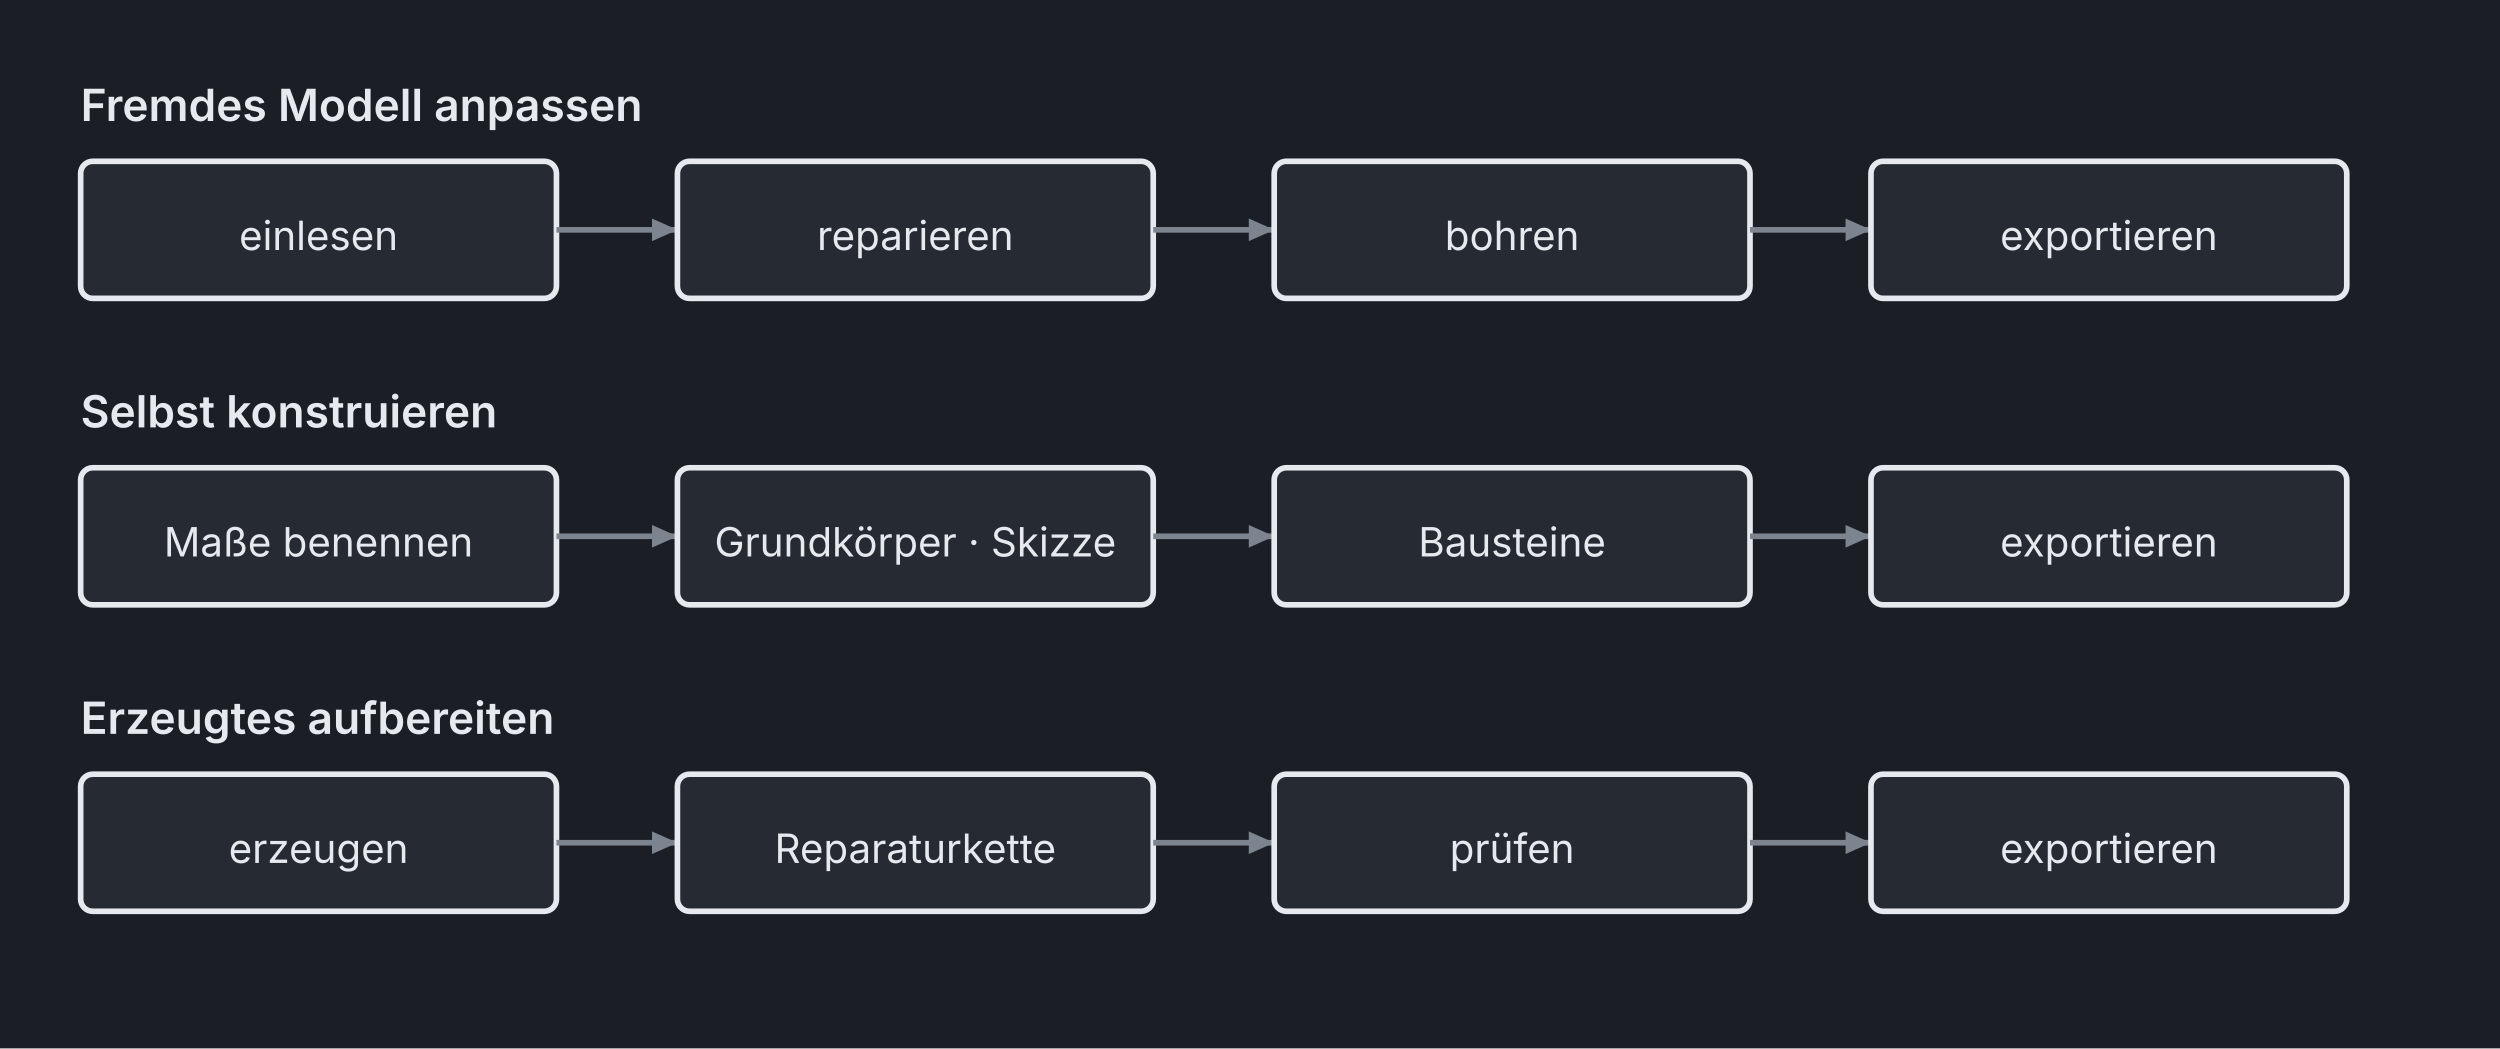
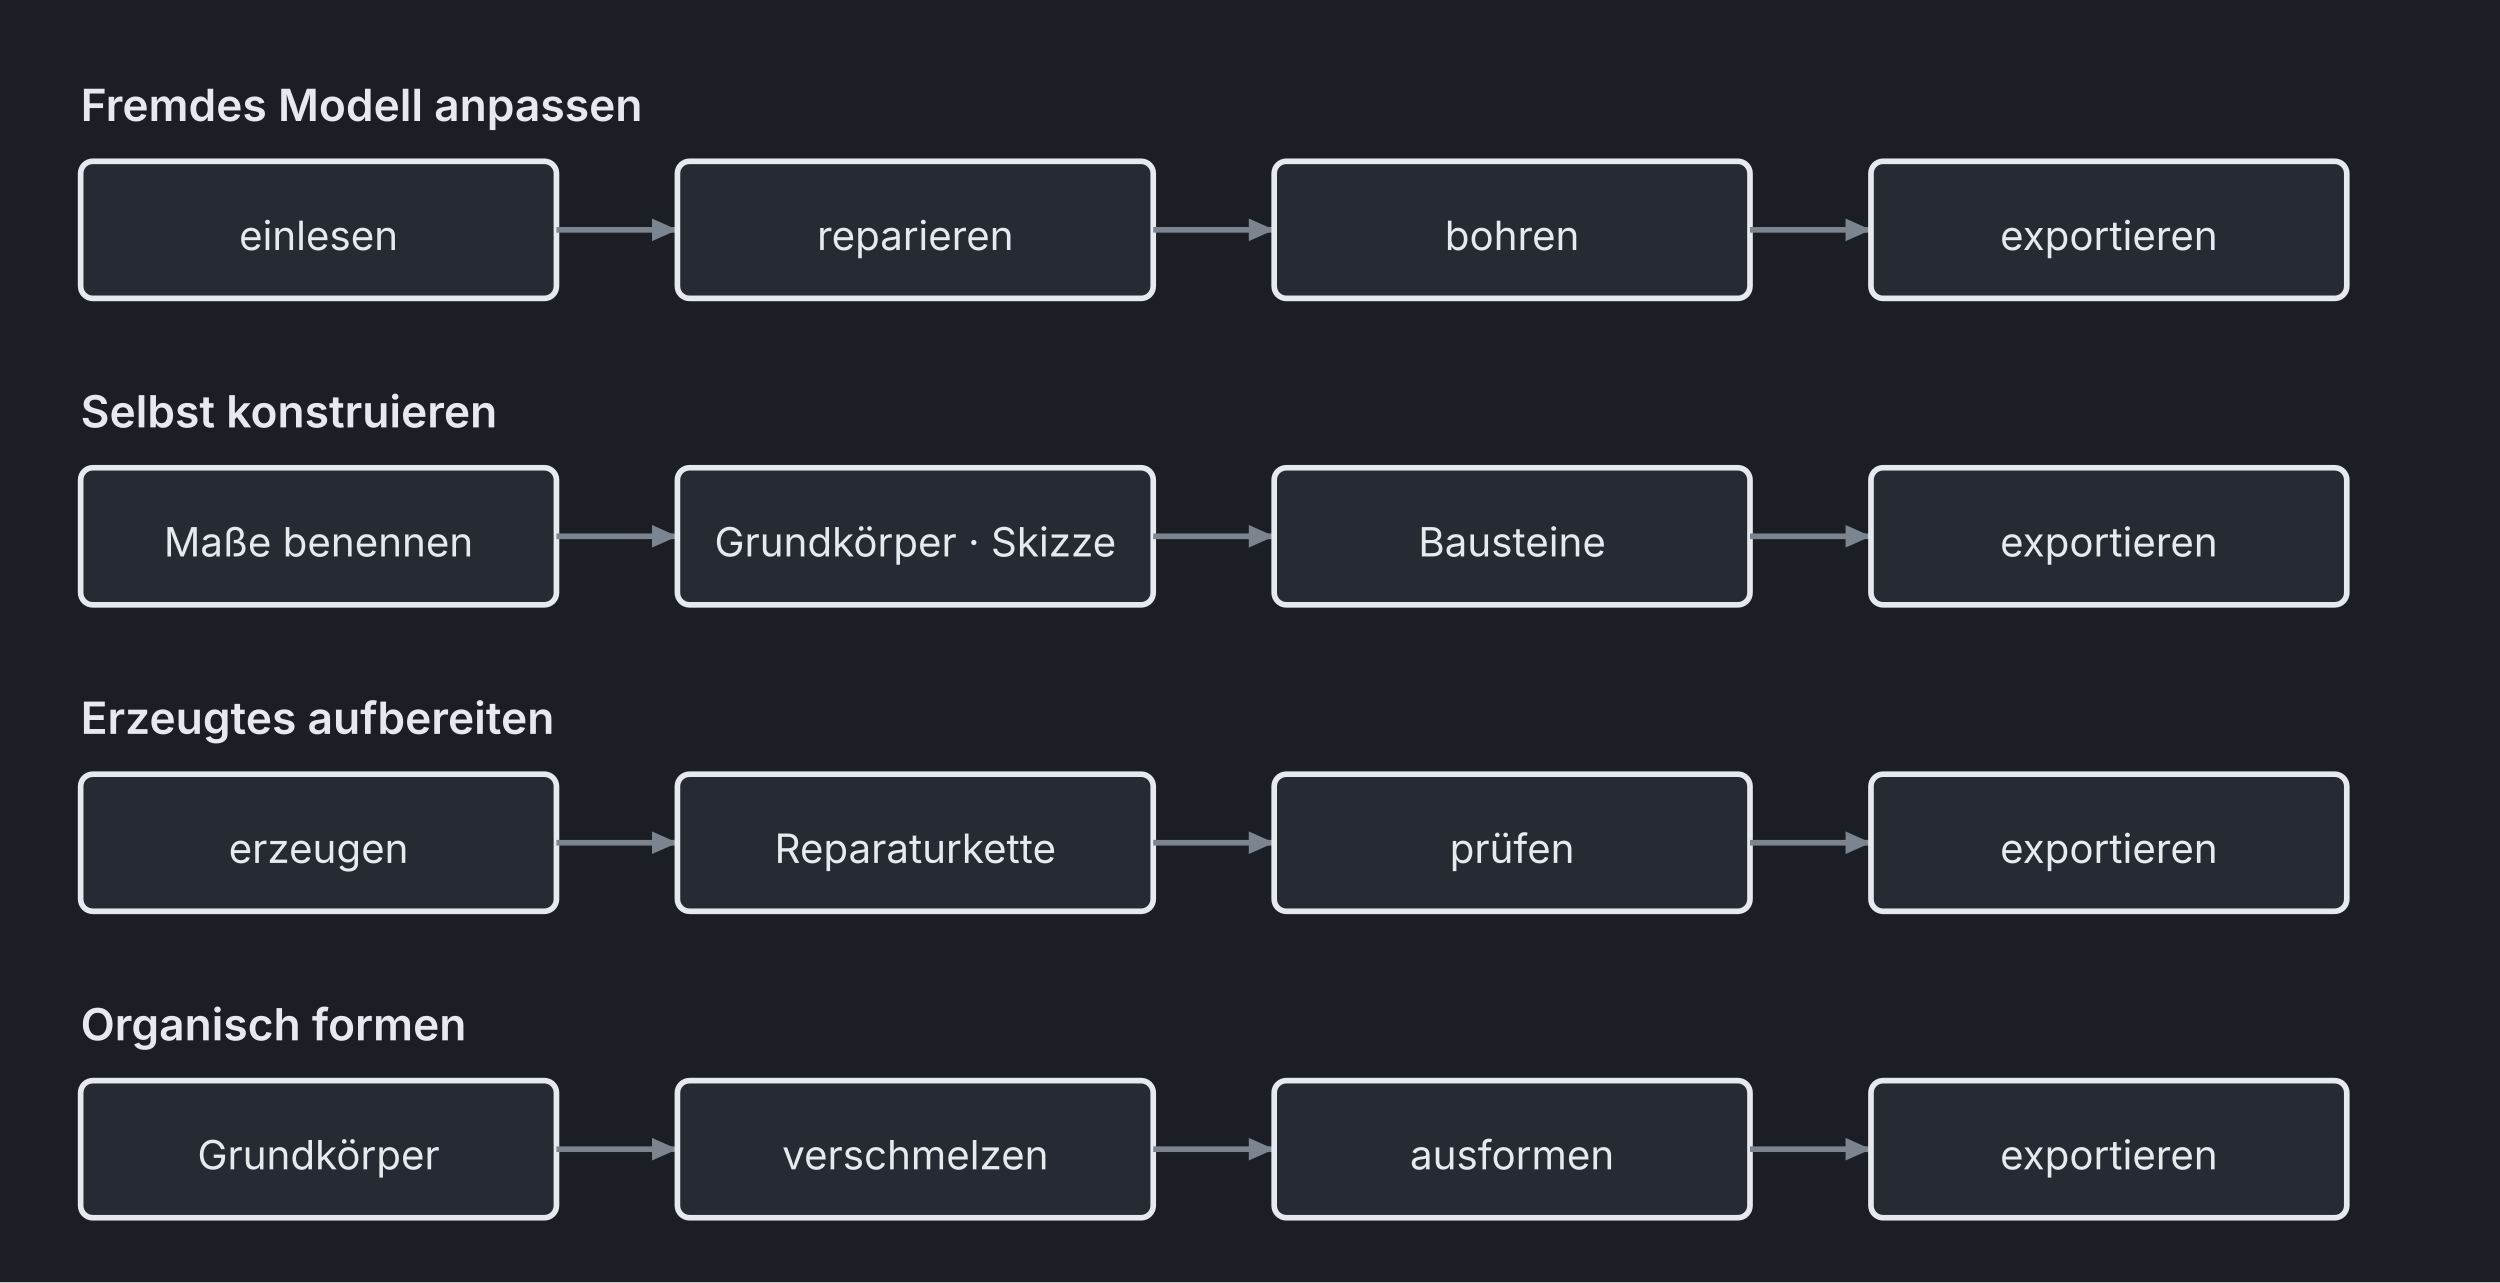
- <svg xmlns="http://www.w3.org/2000/svg" viewBox="0 0 620 260" width="620" height="260">
+ <svg xmlns="http://www.w3.org/2000/svg" viewBox="0 0 620 318" width="620" height="318">
  <defs>
    <marker id="arrow7c848f" viewBox="0 0 10 10" refX="9" refY="5" markerWidth="5" markerHeight="5" orient="auto-start-reverse">
      <path d="M 0 1 L 9 5 L 0 9 z" fill="#7c848f" />
    </marker>
  </defs>
-   <rect x="0" y="0" width="620" height="260" fill="#1b1f25" />
+   <rect x="0" y="0" width="620" height="318" fill="#1b1f25" />
  <text x="20" y="30" fill="#e6e9ee" font-size="11" font-family="system-ui, -apple-system, Segoe UI, sans-serif" text-anchor="start" font-weight="600">Fremdes Modell anpassen</text>
  <rect x="20" y="40" width="118" height="34" rx="3" fill="#262b33" stroke="#e6e9ee" stroke-width="1.4" />
  <text x="79" y="62" fill="#e6e9ee" font-size="10" font-family="system-ui, -apple-system, Segoe UI, sans-serif" text-anchor="middle">einlesen</text>
  <line x1="138" y1="57" x2="168" y2="57" stroke="#7c848f" stroke-width="1.4" marker-end="url(#arrow7c848f)" />
  <rect x="168" y="40" width="118" height="34" rx="3" fill="#262b33" stroke="#e6e9ee" stroke-width="1.4" />
  <text x="227" y="62" fill="#e6e9ee" font-size="10" font-family="system-ui, -apple-system, Segoe UI, sans-serif" text-anchor="middle">reparieren</text>
  <line x1="286" y1="57" x2="316" y2="57" stroke="#7c848f" stroke-width="1.4" marker-end="url(#arrow7c848f)" />
  <rect x="316" y="40" width="118" height="34" rx="3" fill="#262b33" stroke="#e6e9ee" stroke-width="1.4" />
  <text x="375" y="62" fill="#e6e9ee" font-size="10" font-family="system-ui, -apple-system, Segoe UI, sans-serif" text-anchor="middle">bohren</text>
  <line x1="434" y1="57" x2="464" y2="57" stroke="#7c848f" stroke-width="1.4" marker-end="url(#arrow7c848f)" />
  <rect x="464" y="40" width="118" height="34" rx="3" fill="#262b33" stroke="#e6e9ee" stroke-width="1.4" />
  <text x="523" y="62" fill="#e6e9ee" font-size="10" font-family="system-ui, -apple-system, Segoe UI, sans-serif" text-anchor="middle">exportieren</text>
  <text x="20" y="106" fill="#e6e9ee" font-size="11" font-family="system-ui, -apple-system, Segoe UI, sans-serif" text-anchor="start" font-weight="600">Selbst konstruieren</text>
  <rect x="20" y="116" width="118" height="34" rx="3" fill="#262b33" stroke="#e6e9ee" stroke-width="1.4" />
  <text x="79" y="138" fill="#e6e9ee" font-size="10" font-family="system-ui, -apple-system, Segoe UI, sans-serif" text-anchor="middle">Maße benennen</text>
  <line x1="138" y1="133" x2="168" y2="133" stroke="#7c848f" stroke-width="1.4" marker-end="url(#arrow7c848f)" />
  <rect x="168" y="116" width="118" height="34" rx="3" fill="#262b33" stroke="#e6e9ee" stroke-width="1.4" />
  <text x="227" y="138" fill="#e6e9ee" font-size="10" font-family="system-ui, -apple-system, Segoe UI, sans-serif" text-anchor="middle">Grundkörper · Skizze</text>
  <line x1="286" y1="133" x2="316" y2="133" stroke="#7c848f" stroke-width="1.4" marker-end="url(#arrow7c848f)" />
  <rect x="316" y="116" width="118" height="34" rx="3" fill="#262b33" stroke="#e6e9ee" stroke-width="1.4" />
  <text x="375" y="138" fill="#e6e9ee" font-size="10" font-family="system-ui, -apple-system, Segoe UI, sans-serif" text-anchor="middle">Bausteine</text>
  <line x1="434" y1="133" x2="464" y2="133" stroke="#7c848f" stroke-width="1.4" marker-end="url(#arrow7c848f)" />
  <rect x="464" y="116" width="118" height="34" rx="3" fill="#262b33" stroke="#e6e9ee" stroke-width="1.4" />
  <text x="523" y="138" fill="#e6e9ee" font-size="10" font-family="system-ui, -apple-system, Segoe UI, sans-serif" text-anchor="middle">exportieren</text>
  <text x="20" y="182" fill="#e6e9ee" font-size="11" font-family="system-ui, -apple-system, Segoe UI, sans-serif" text-anchor="start" font-weight="600">Erzeugtes aufbereiten</text>
  <rect x="20" y="192" width="118" height="34" rx="3" fill="#262b33" stroke="#e6e9ee" stroke-width="1.4" />
  <text x="79" y="214" fill="#e6e9ee" font-size="10" font-family="system-ui, -apple-system, Segoe UI, sans-serif" text-anchor="middle">erzeugen</text>
  <line x1="138" y1="209" x2="168" y2="209" stroke="#7c848f" stroke-width="1.4" marker-end="url(#arrow7c848f)" />
  <rect x="168" y="192" width="118" height="34" rx="3" fill="#262b33" stroke="#e6e9ee" stroke-width="1.4" />
  <text x="227" y="214" fill="#e6e9ee" font-size="10" font-family="system-ui, -apple-system, Segoe UI, sans-serif" text-anchor="middle">Reparaturkette</text>
  <line x1="286" y1="209" x2="316" y2="209" stroke="#7c848f" stroke-width="1.4" marker-end="url(#arrow7c848f)" />
  <rect x="316" y="192" width="118" height="34" rx="3" fill="#262b33" stroke="#e6e9ee" stroke-width="1.4" />
  <text x="375" y="214" fill="#e6e9ee" font-size="10" font-family="system-ui, -apple-system, Segoe UI, sans-serif" text-anchor="middle">prüfen</text>
  <line x1="434" y1="209" x2="464" y2="209" stroke="#7c848f" stroke-width="1.4" marker-end="url(#arrow7c848f)" />
  <rect x="464" y="192" width="118" height="34" rx="3" fill="#262b33" stroke="#e6e9ee" stroke-width="1.4" />
  <text x="523" y="214" fill="#e6e9ee" font-size="10" font-family="system-ui, -apple-system, Segoe UI, sans-serif" text-anchor="middle">exportieren</text>
+   <text x="20" y="258" fill="#e6e9ee" font-size="11" font-family="system-ui, -apple-system, Segoe UI, sans-serif" text-anchor="start" font-weight="600">Organisch formen</text>
+   <rect x="20" y="268" width="118" height="34" rx="3" fill="#262b33" stroke="#e6e9ee" stroke-width="1.4" />
+   <text x="79" y="290" fill="#e6e9ee" font-size="10" font-family="system-ui, -apple-system, Segoe UI, sans-serif" text-anchor="middle">Grundkörper</text>
+   <line x1="138" y1="285" x2="168" y2="285" stroke="#7c848f" stroke-width="1.4" marker-end="url(#arrow7c848f)" />
+   <rect x="168" y="268" width="118" height="34" rx="3" fill="#262b33" stroke="#e6e9ee" stroke-width="1.4" />
+   <text x="227" y="290" fill="#e6e9ee" font-size="10" font-family="system-ui, -apple-system, Segoe UI, sans-serif" text-anchor="middle">verschmelzen</text>
+   <line x1="286" y1="285" x2="316" y2="285" stroke="#7c848f" stroke-width="1.4" marker-end="url(#arrow7c848f)" />
+   <rect x="316" y="268" width="118" height="34" rx="3" fill="#262b33" stroke="#e6e9ee" stroke-width="1.4" />
+   <text x="375" y="290" fill="#e6e9ee" font-size="10" font-family="system-ui, -apple-system, Segoe UI, sans-serif" text-anchor="middle">ausformen</text>
+   <line x1="434" y1="285" x2="464" y2="285" stroke="#7c848f" stroke-width="1.4" marker-end="url(#arrow7c848f)" />
+   <rect x="464" y="268" width="118" height="34" rx="3" fill="#262b33" stroke="#e6e9ee" stroke-width="1.4" />
+   <text x="523" y="290" fill="#e6e9ee" font-size="10" font-family="system-ui, -apple-system, Segoe UI, sans-serif" text-anchor="middle">exportieren</text>
</svg>
